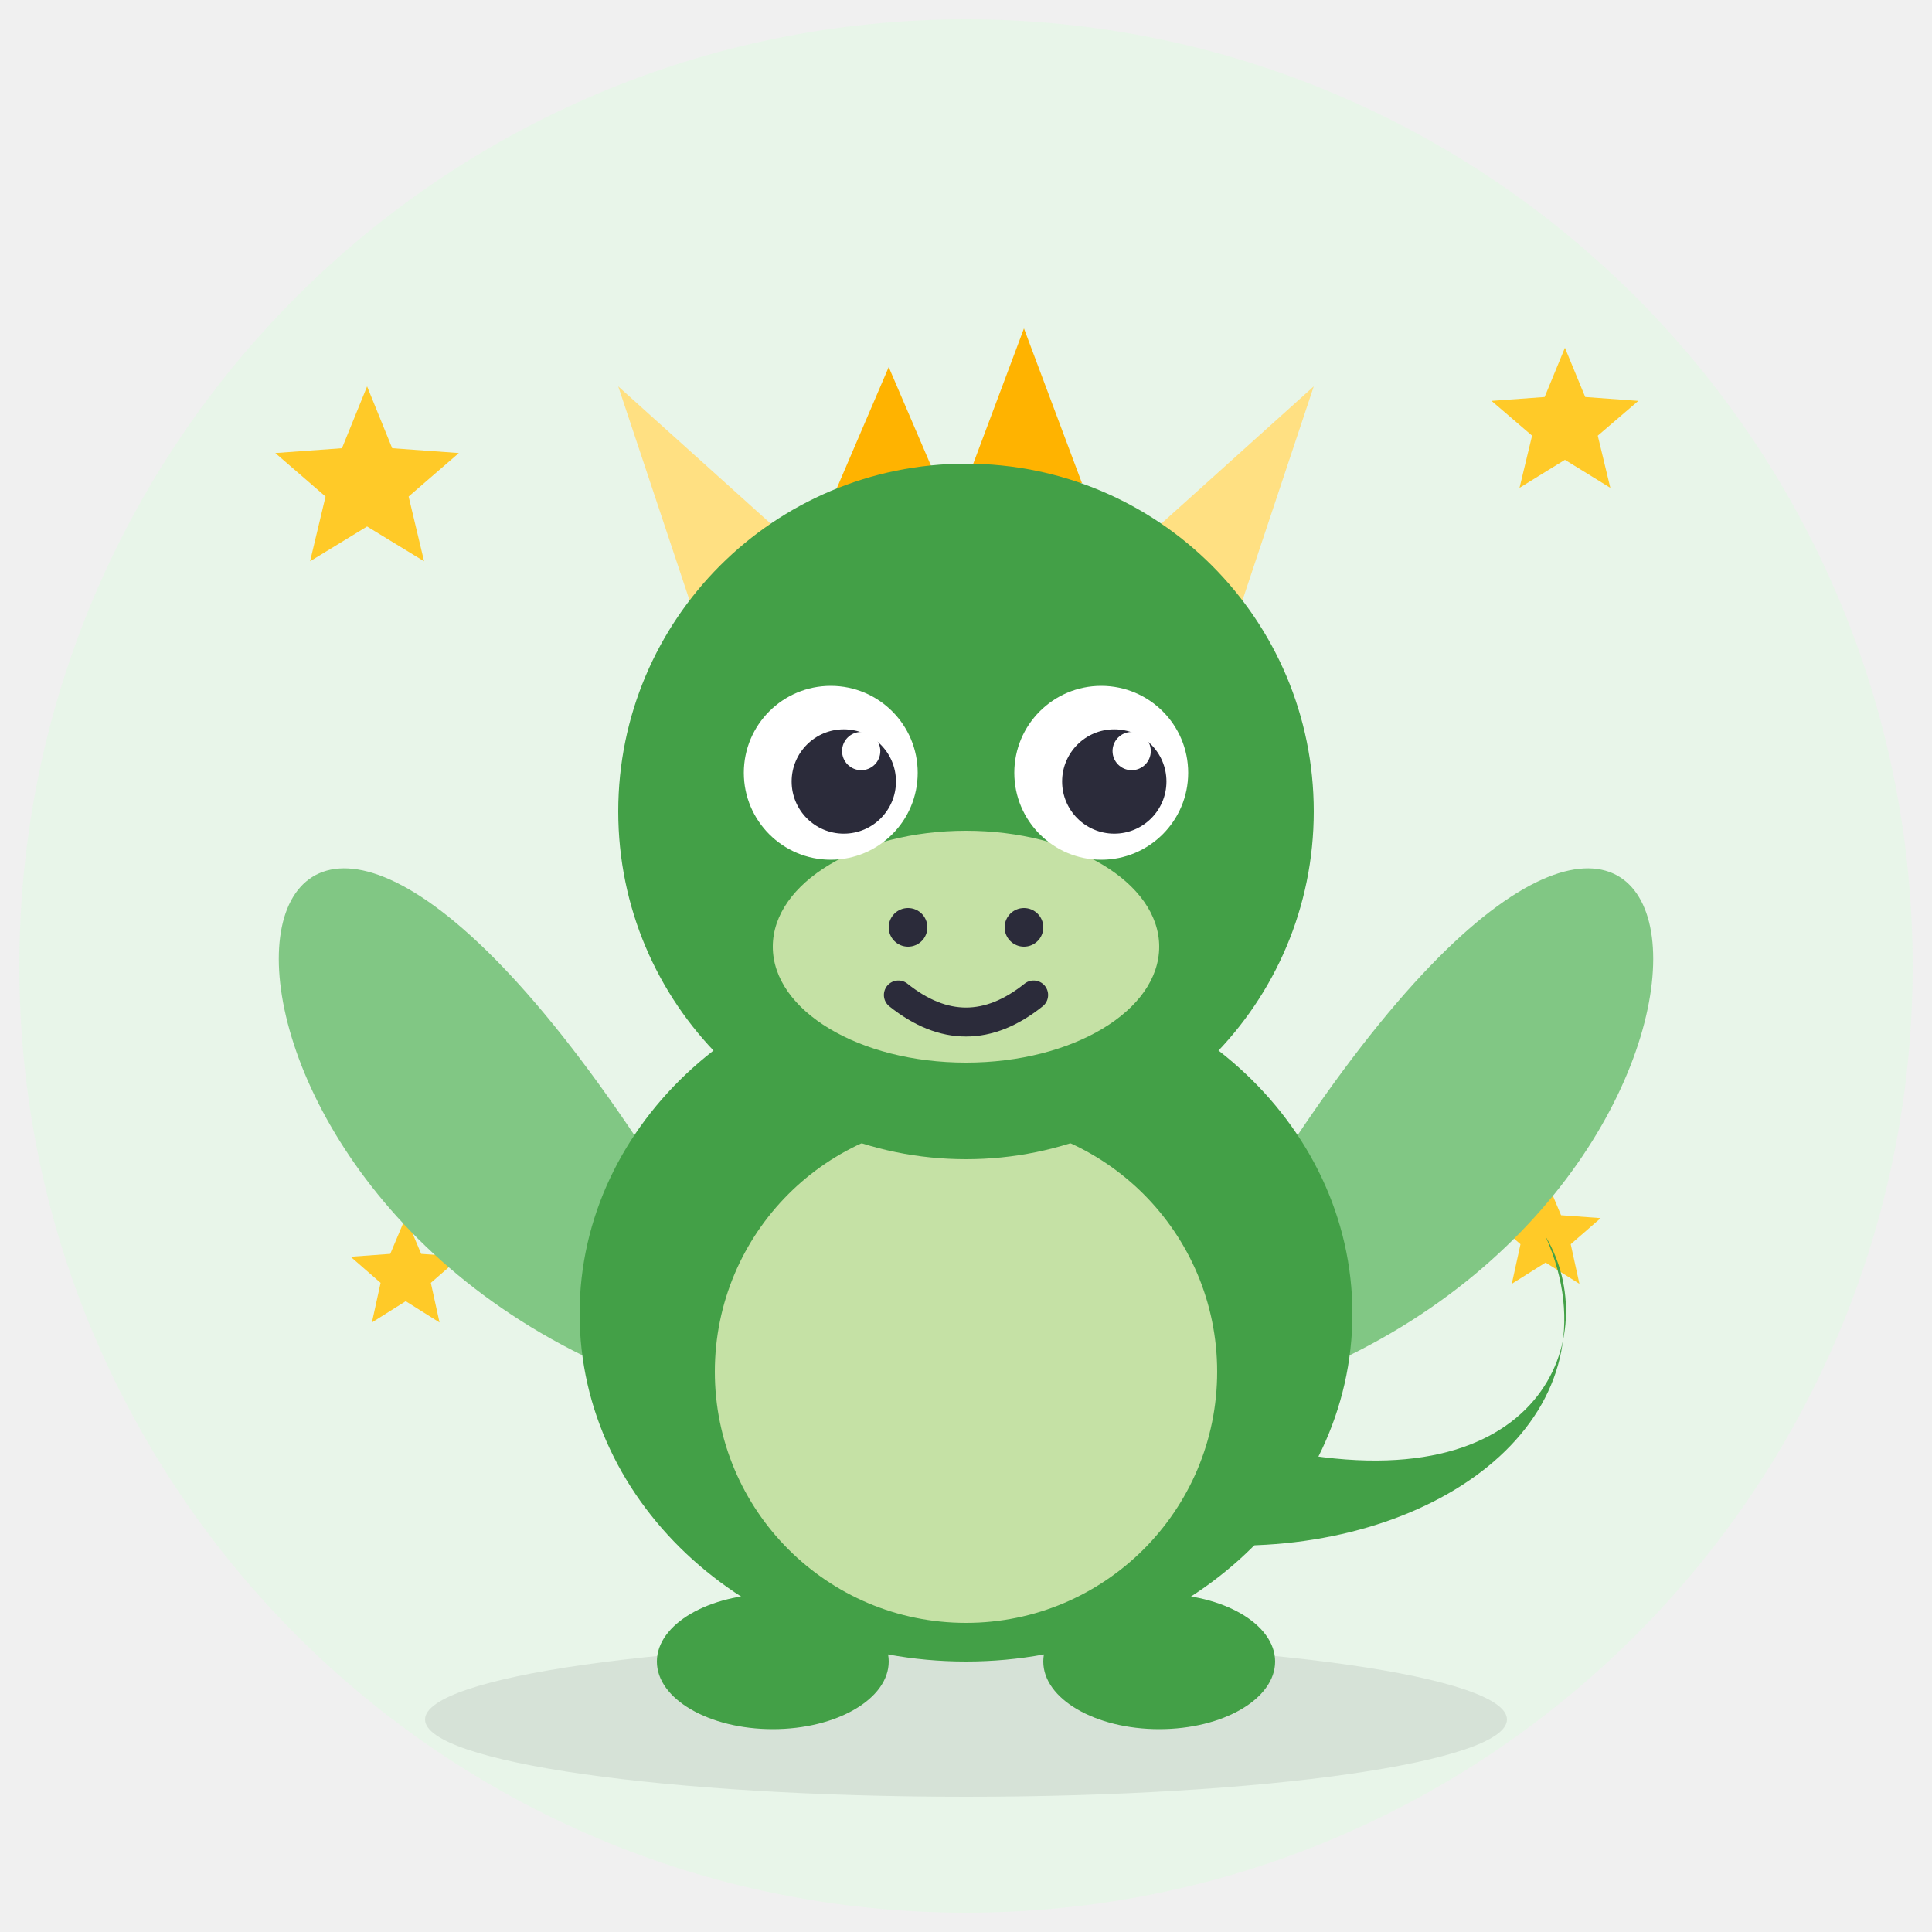
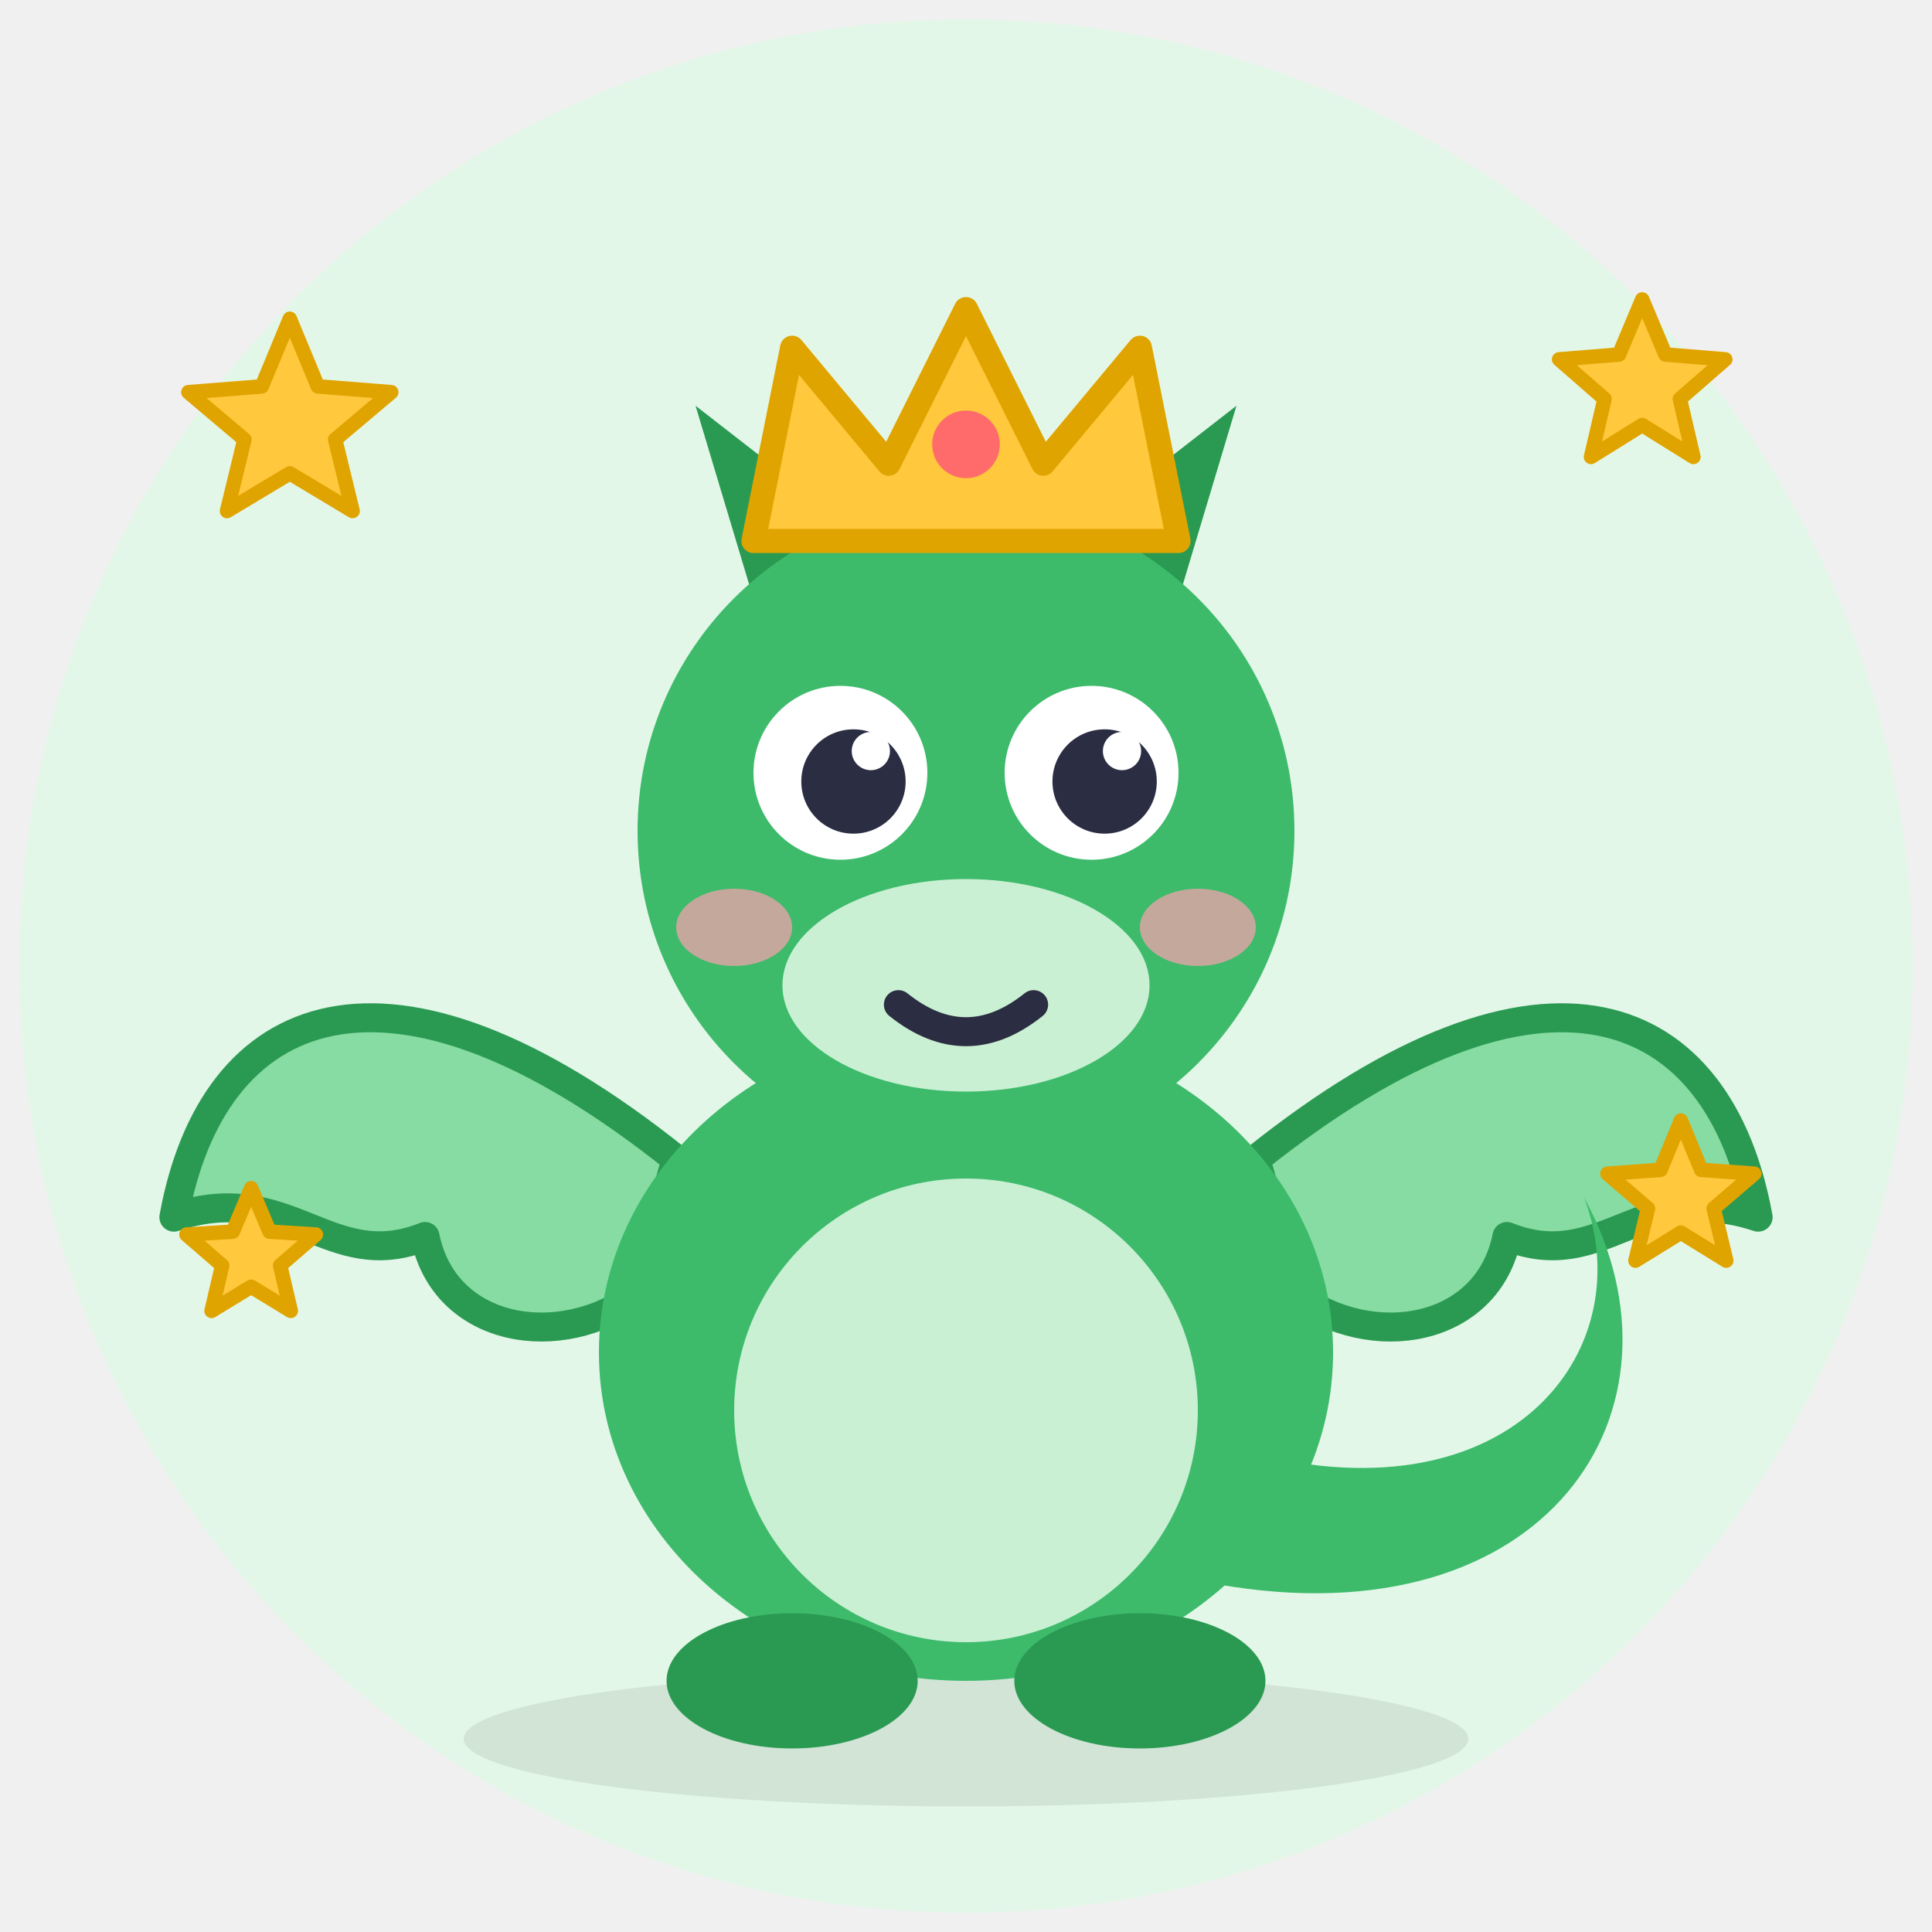
<svg xmlns="http://www.w3.org/2000/svg" viewBox="0 0 200 200" role="img" aria-label="Ejderha: Bilge ejderha">
-   <circle cx="100" cy="100" r="98" fill="#e8f5e9" />
-   <ellipse cx="100" cy="178" rx="56" ry="8" fill="#000" opacity=".08" />
-   <polygon points="38.0,40.0 40.6,46.4 47.5,46.9 42.3,51.4 43.9,58.1 38.0,54.5 32.1,58.1 33.7,51.4 28.5,46.9 35.4,46.4" fill="#ffca28" />
-   <polygon points="162.0,36.0 164.1,41.1 169.6,41.5 165.4,45.1 166.7,50.5 162.0,47.6 157.3,50.5 158.6,45.1 154.4,41.5 159.9,41.1" fill="#ffca28" />
-   <polygon points="160.0,122.0 161.6,125.8 165.7,126.1 162.6,128.8 163.5,132.9 160.0,130.7 156.5,132.9 157.4,128.8 154.3,126.1 158.4,125.8" fill="#ffca28" />
-   <polygon points="42.0,126.0 43.6,129.8 47.7,130.1 44.6,132.8 45.5,136.9 42.0,134.7 38.5,136.9 39.4,132.8 36.3,130.1 40.4,129.8" fill="#ffca28" />
-   <path d="M66 118 C22 52 12 120 64 142Z" fill="#81c784" />
-   <path d="M134 118 C178 52 188 120 136 142Z" fill="#81c784" />
-   <path d="M132 150 C160 156 166 138 160 128 C168 146 150 160 128 160Z" fill="#43a047" />
-   <ellipse cx="100" cy="136" rx="40" ry="36" fill="#43a047" />
-   <ellipse cx="100" cy="142" rx="26" ry="26" fill="#c5e1a5" />
-   <ellipse cx="80" cy="172" rx="12" ry="7" fill="#43a047" />
-   <ellipse cx="120" cy="172" rx="12" ry="7" fill="#43a047" />
-   <path d="M86 52 L92 38 L98 52Z M100 50 L106 34 L112 50Z" fill="#ffb300" />
-   <path d="M72 64 L64 40 L84 58Z M128 64 L136 40 L116 58Z" fill="#ffe082" />
-   <circle cx="100" cy="84" r="36" fill="#43a047" />
-   <ellipse cx="100" cy="98" rx="20" ry="12" fill="#c5e1a5" />
-   <circle cx="86" cy="80" r="9" fill="#fff" />
-   <circle cx="87.35" cy="80.9" r="5.4" fill="#2b2b3a" />
-   <circle cx="89.15" cy="77.75" r="1.98" fill="#fff" />
-   <circle cx="114" cy="80" r="9" fill="#fff" />
-   <circle cx="115.35" cy="80.9" r="5.4" fill="#2b2b3a" />
-   <circle cx="117.15" cy="77.75" r="1.98" fill="#fff" />
-   <circle cx="94" cy="96" r="2" fill="#2b2b3a" />
-   <circle cx="106" cy="96" r="2" fill="#2b2b3a" />
-   <path d="M93 103 Q100 108.6 107 103" fill="none" stroke="#2b2b3a" stroke-width="3" stroke-linecap="round" />
+   <circle cx="100" cy="100" r="98" fill="#e3f7e8" />
+   <ellipse cx="100" cy="180" rx="52" ry="7" fill="#000" opacity=".08" />
+   <path d="M70 120 C40 96 22 104 18 126 C30 122 34 132 44 128 C46 138 58 140 66 134Z" fill="#86dca2" stroke="#2a9a52" stroke-width="3" stroke-linejoin="round" />
+   <path d="M130 120 C160 96 178 104 182 126 C170 122 166 132 156 128 C154 138 142 140 134 134Z" fill="#86dca2" stroke="#2a9a52" stroke-width="3" stroke-linejoin="round" />
+   <path d="M128 150 C156 158 170 140 164 124 C176 146 160 170 126 164Z" fill="#3dbb6b" />
+   <ellipse cx="100" cy="140" rx="38" ry="34" fill="#3dbb6b" />
+   <ellipse cx="100" cy="146" rx="24" ry="24" fill="#c9f0d3" />
+   <ellipse cx="82" cy="174" rx="13" ry="7" fill="#2a9a52" />
+   <ellipse cx="118" cy="174" rx="13" ry="7" fill="#2a9a52" />
+   <path d="M78 62 L72 42 L90 56Z" fill="#2a9a52" />
+   <path d="M122 62 L128 42 L110 56Z" fill="#2a9a52" />
+   <circle cx="100" cy="86" r="34" fill="#3dbb6b" />
+   <ellipse cx="100" cy="102" rx="19" ry="11" fill="#c9f0d3" />
+   <circle cx="87" cy="80" r="9" fill="#fff" />
+   <circle cx="88.35" cy="80.9" r="5.4" fill="#2b2d42" />
+   <circle cx="90.15" cy="77.75" r="1.98" fill="#fff" />
+   <circle cx="113" cy="80" r="9" fill="#fff" />
+   <circle cx="114.35" cy="80.9" r="5.4" fill="#2b2d42" />
+   <circle cx="116.15" cy="77.75" r="1.98" fill="#fff" />
+   <ellipse cx="76" cy="96" rx="6" ry="4" fill="#ff9fb0" opacity=".7" />
+   <ellipse cx="124" cy="96" rx="6" ry="4" fill="#ff9fb0" opacity=".7" />
+   <path d="M93 104 Q100 109.6 107 104" fill="none" stroke="#2b2d42" stroke-width="3" stroke-linecap="round" />
+   <path d="M78 56 L82 36 L92 48 L100 32 L108 48 L118 36 L122 56Z" fill="#ffc83d" stroke="#e0a400" stroke-width="2.5" stroke-linejoin="round" />
+   <circle cx="100" cy="46" r="3.5" fill="#ff6b6b" />
+   <polygon points="30.0,33.0 32.9,40.0 40.5,40.6 34.7,45.5 36.5,52.9 30.0,49.0 23.5,52.9 25.3,45.5 19.5,40.6 27.1,40.0" fill="#ffc83d" stroke="#e0a400" stroke-width="1.5" stroke-linejoin="round" />
+   <polygon points="170.0,31.0 172.4,36.7 178.6,37.2 173.9,41.3 175.3,47.3 170.0,44.0 164.7,47.3 166.1,41.3 161.4,37.2 167.6,36.7" fill="#ffc83d" stroke="#e0a400" stroke-width="1.5" stroke-linejoin="round" />
+   <polygon points="26.0,123.0 27.9,127.5 32.7,127.8 29.0,131.0 30.1,135.7 26.0,133.2 21.9,135.7 23.0,131.0 19.3,127.8 24.1,127.5" fill="#ffc83d" stroke="#e0a400" stroke-width="1.5" stroke-linejoin="round" />
+   <polygon points="174.0,116.0 176.1,121.1 181.6,121.5 177.4,125.1 178.7,130.5 174.0,127.6 169.3,130.5 170.6,125.1 166.4,121.5 171.9,121.1" fill="#ffc83d" stroke="#e0a400" stroke-width="1.5" stroke-linejoin="round" />
</svg>
